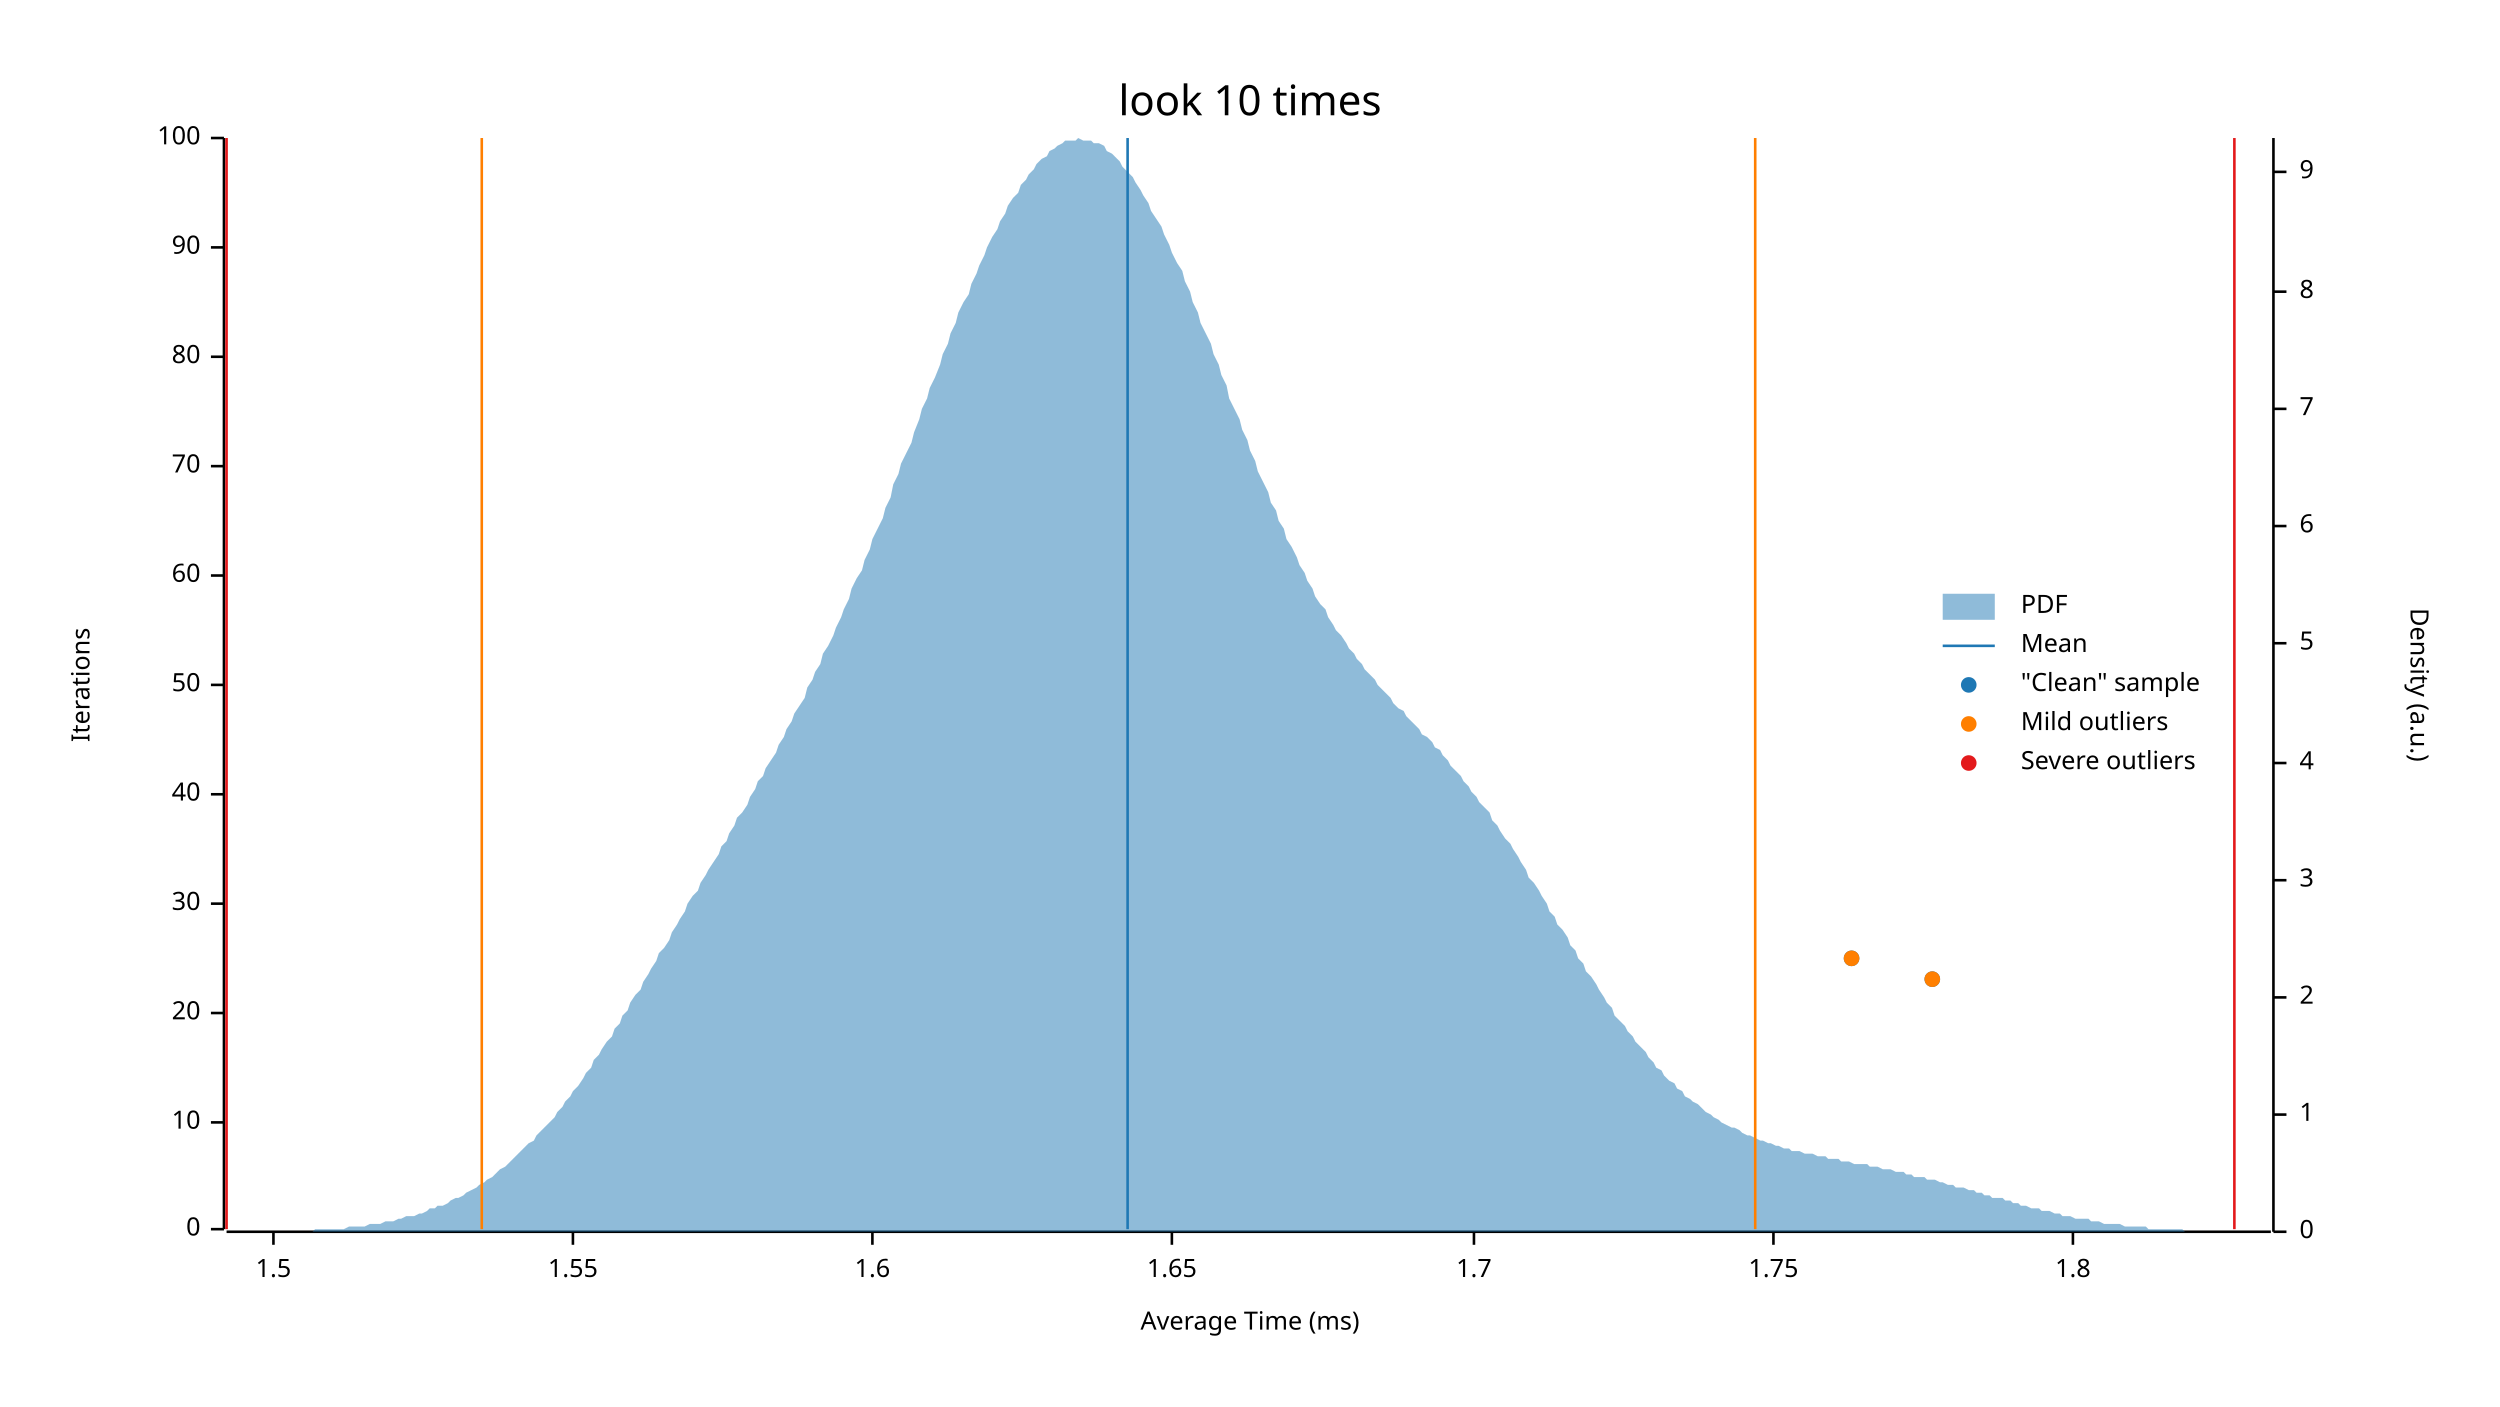
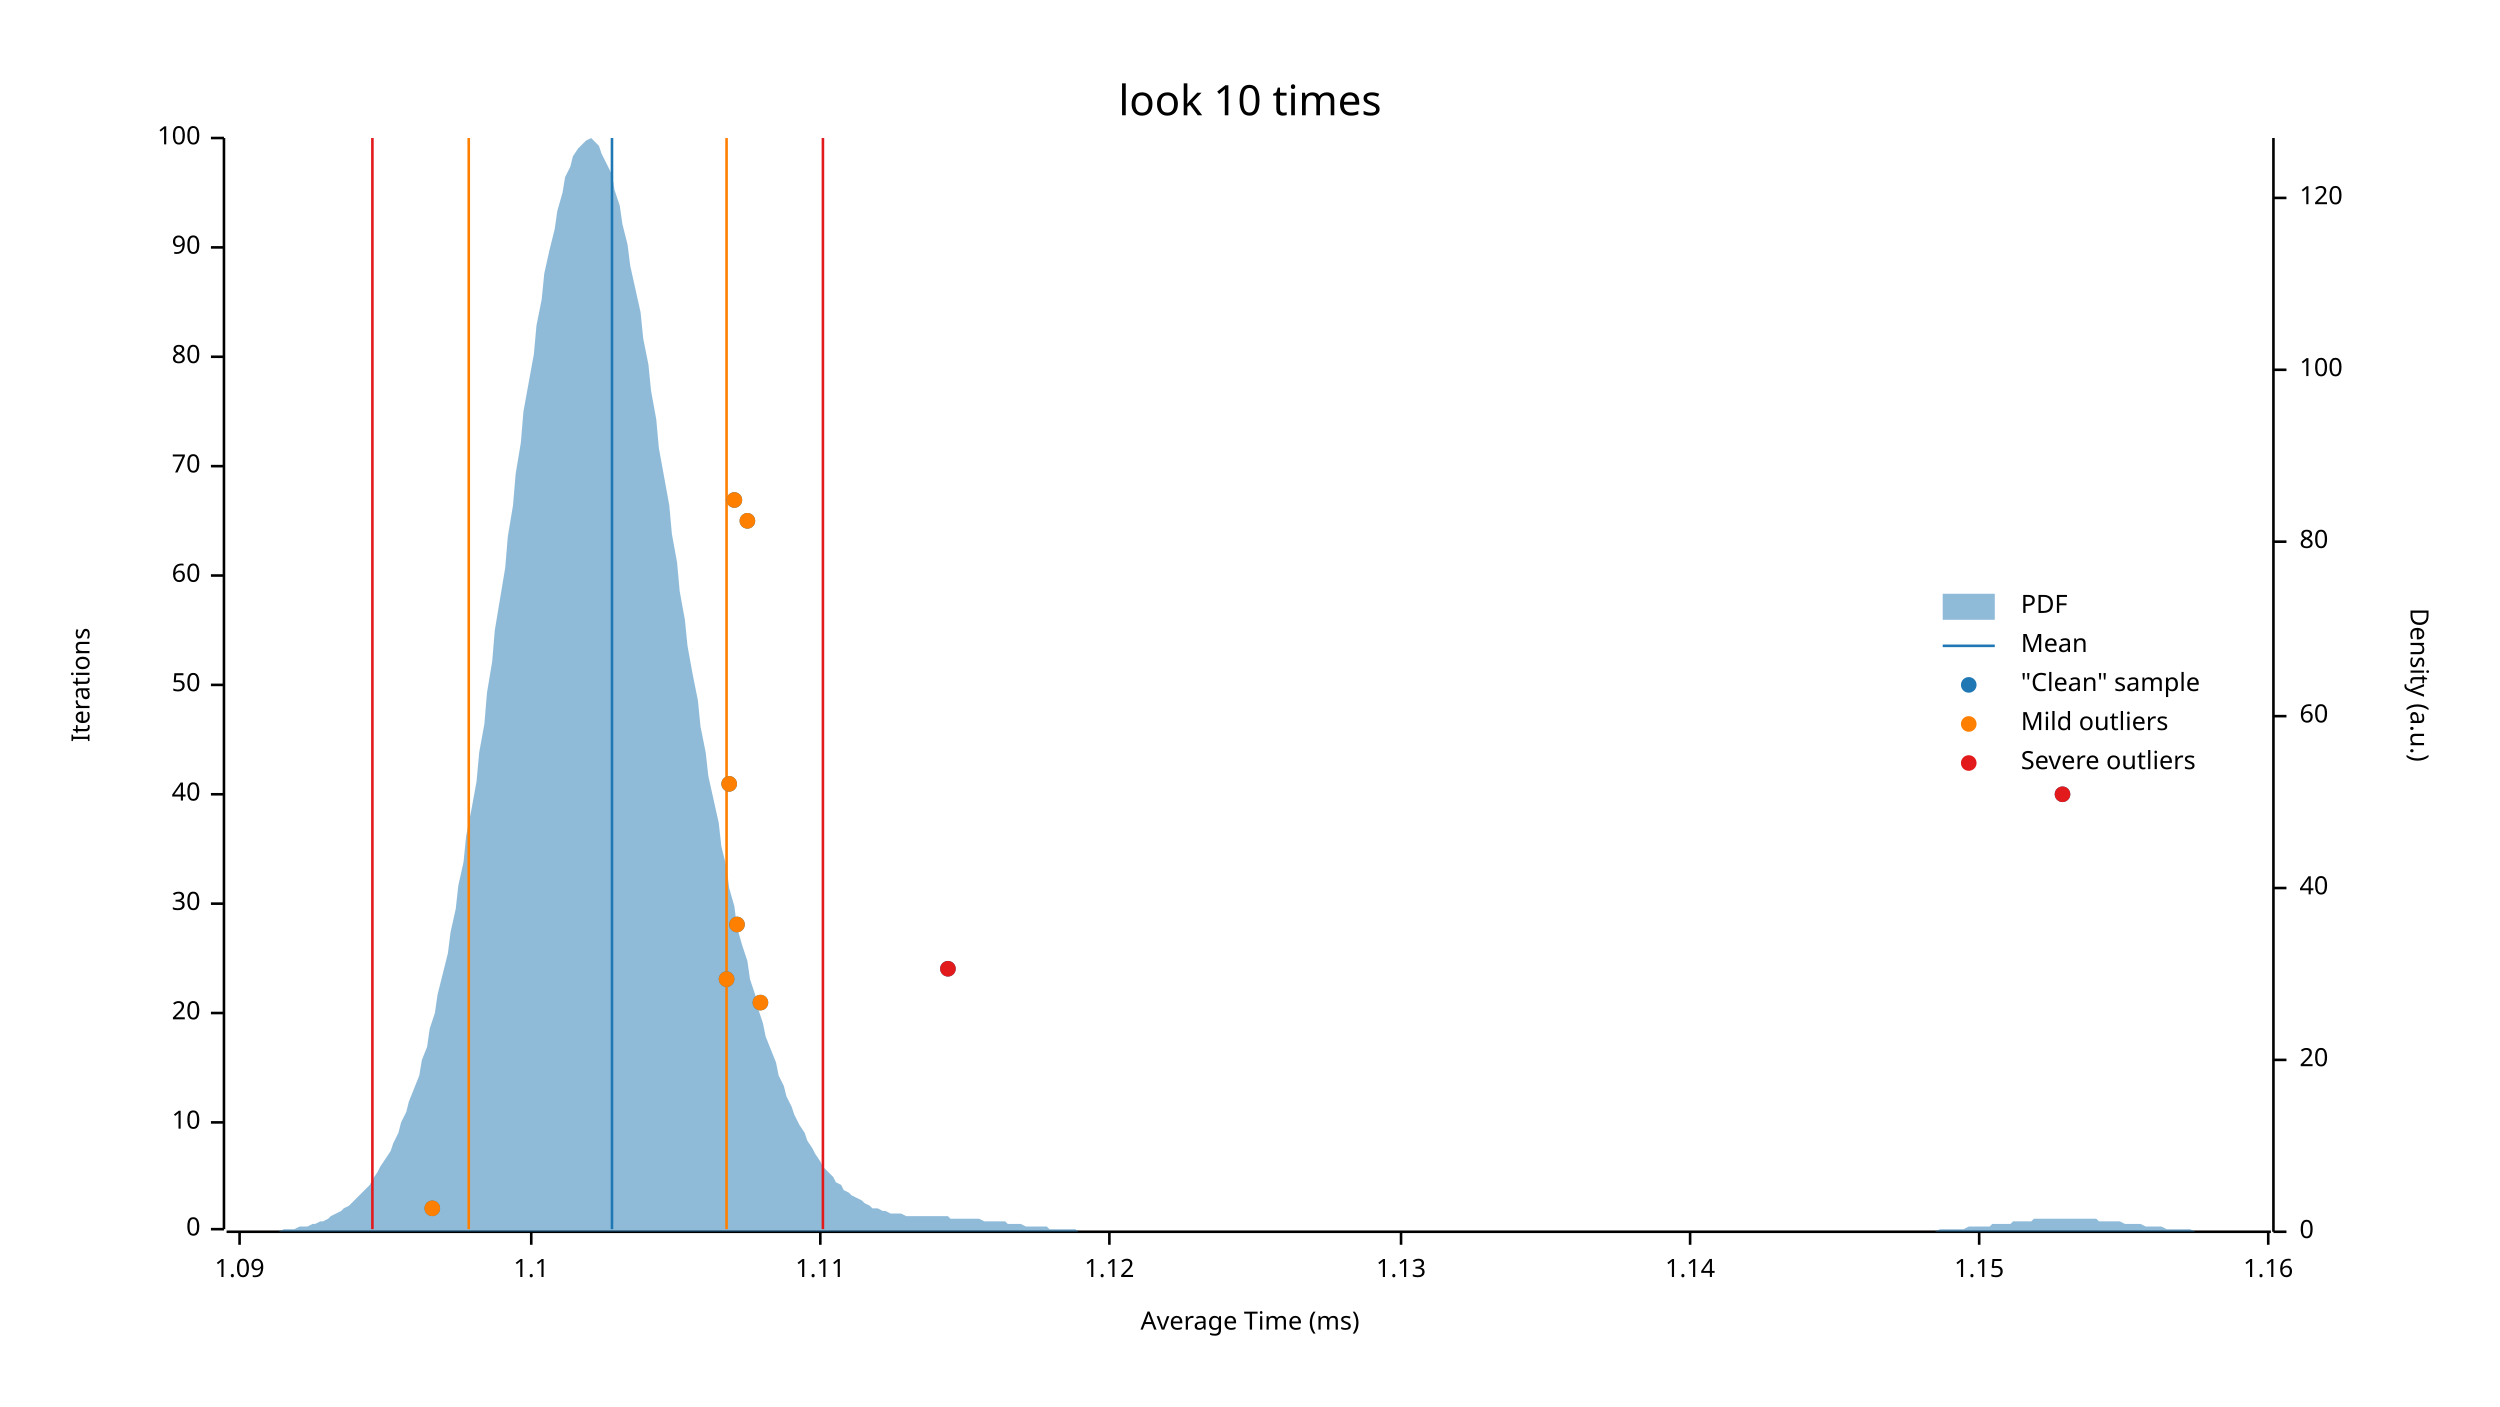
<svg xmlns="http://www.w3.org/2000/svg" width="960" height="540" viewBox="0 0 960 540">
  <text x="480" y="32" dy="0.76em" text-anchor="middle" font-family="sans-serif" font-size="16.129" opacity="1" fill="#000000">
look 10 times
</text>
  <text x="27" y="263" dy="0.76em" text-anchor="middle" font-family="sans-serif" font-size="9.677" opacity="1" fill="#000000" transform="rotate(270, 27, 263)">
Iterations
</text>
  <text x="480" y="513" dy="-0.5ex" text-anchor="middle" font-family="sans-serif" font-size="9.677" opacity="1" fill="#000000">
Average Time (ms)
</text>
  <polyline fill="none" opacity="1" stroke="#000000" stroke-width="1" points="86,53 86,472 " />
  <text x="77" y="472" dy="0.5ex" text-anchor="end" font-family="sans-serif" font-size="9.677" opacity="1" fill="#000000">
0
</text>
  <polyline fill="none" opacity="1" stroke="#000000" stroke-width="1" points="81,472 86,472 " />
  <text x="77" y="431" dy="0.5ex" text-anchor="end" font-family="sans-serif" font-size="9.677" opacity="1" fill="#000000">
10
</text>
  <polyline fill="none" opacity="1" stroke="#000000" stroke-width="1" points="81,431 86,431 " />
  <text x="77" y="389" dy="0.5ex" text-anchor="end" font-family="sans-serif" font-size="9.677" opacity="1" fill="#000000">
20
</text>
  <polyline fill="none" opacity="1" stroke="#000000" stroke-width="1" points="81,389 86,389 " />
  <text x="77" y="347" dy="0.5ex" text-anchor="end" font-family="sans-serif" font-size="9.677" opacity="1" fill="#000000">
30
</text>
  <polyline fill="none" opacity="1" stroke="#000000" stroke-width="1" points="81,347 86,347 " />
  <text x="77" y="305" dy="0.5ex" text-anchor="end" font-family="sans-serif" font-size="9.677" opacity="1" fill="#000000">
40
</text>
  <polyline fill="none" opacity="1" stroke="#000000" stroke-width="1" points="81,305 86,305 " />
  <text x="77" y="263" dy="0.5ex" text-anchor="end" font-family="sans-serif" font-size="9.677" opacity="1" fill="#000000">
50
</text>
  <polyline fill="none" opacity="1" stroke="#000000" stroke-width="1" points="81,263 86,263 " />
  <text x="77" y="221" dy="0.5ex" text-anchor="end" font-family="sans-serif" font-size="9.677" opacity="1" fill="#000000">
60
</text>
  <polyline fill="none" opacity="1" stroke="#000000" stroke-width="1" points="81,221 86,221 " />
  <text x="77" y="179" dy="0.5ex" text-anchor="end" font-family="sans-serif" font-size="9.677" opacity="1" fill="#000000">
70
</text>
  <polyline fill="none" opacity="1" stroke="#000000" stroke-width="1" points="81,179 86,179 " />
  <text x="77" y="137" dy="0.5ex" text-anchor="end" font-family="sans-serif" font-size="9.677" opacity="1" fill="#000000">
80
</text>
  <polyline fill="none" opacity="1" stroke="#000000" stroke-width="1" points="81,137 86,137 " />
  <text x="77" y="95" dy="0.5ex" text-anchor="end" font-family="sans-serif" font-size="9.677" opacity="1" fill="#000000">
90
</text>
  <polyline fill="none" opacity="1" stroke="#000000" stroke-width="1" points="81,95 86,95 " />
  <text x="77" y="53" dy="0.5ex" text-anchor="end" font-family="sans-serif" font-size="9.677" opacity="1" fill="#000000">
100
</text>
  <polyline fill="none" opacity="1" stroke="#000000" stroke-width="1" points="81,53 86,53 " />
  <polyline fill="none" opacity="1" stroke="#000000" stroke-width="1" points="87,473 872,473 " />
-   <text x="105" y="483" dy="0.76em" text-anchor="middle" font-family="sans-serif" font-size="9.677" opacity="1" fill="#000000">
- 1.5
+   <text x="92" y="483" dy="0.76em" text-anchor="middle" font-family="sans-serif" font-size="9.677" opacity="1" fill="#000000">
+ 1.09
</text>
-   <polyline fill="none" opacity="1" stroke="#000000" stroke-width="1" points="105,473 105,478 " />
-   <text x="220" y="483" dy="0.76em" text-anchor="middle" font-family="sans-serif" font-size="9.677" opacity="1" fill="#000000">
- 1.55
+   <polyline fill="none" opacity="1" stroke="#000000" stroke-width="1" points="92,473 92,478 " />
+   <text x="204" y="483" dy="0.76em" text-anchor="middle" font-family="sans-serif" font-size="9.677" opacity="1" fill="#000000">
+ 1.1
</text>
-   <polyline fill="none" opacity="1" stroke="#000000" stroke-width="1" points="220,473 220,478 " />
-   <text x="335" y="483" dy="0.76em" text-anchor="middle" font-family="sans-serif" font-size="9.677" opacity="1" fill="#000000">
- 1.6
+   <polyline fill="none" opacity="1" stroke="#000000" stroke-width="1" points="204,473 204,478 " />
+   <text x="315" y="483" dy="0.76em" text-anchor="middle" font-family="sans-serif" font-size="9.677" opacity="1" fill="#000000">
+ 1.11
</text>
-   <polyline fill="none" opacity="1" stroke="#000000" stroke-width="1" points="335,473 335,478 " />
-   <text x="450" y="483" dy="0.76em" text-anchor="middle" font-family="sans-serif" font-size="9.677" opacity="1" fill="#000000">
- 1.65
+   <polyline fill="none" opacity="1" stroke="#000000" stroke-width="1" points="315,473 315,478 " />
+   <text x="426" y="483" dy="0.76em" text-anchor="middle" font-family="sans-serif" font-size="9.677" opacity="1" fill="#000000">
+ 1.12
</text>
-   <polyline fill="none" opacity="1" stroke="#000000" stroke-width="1" points="450,473 450,478 " />
-   <text x="566" y="483" dy="0.76em" text-anchor="middle" font-family="sans-serif" font-size="9.677" opacity="1" fill="#000000">
- 1.7
+   <polyline fill="none" opacity="1" stroke="#000000" stroke-width="1" points="426,473 426,478 " />
+   <text x="538" y="483" dy="0.76em" text-anchor="middle" font-family="sans-serif" font-size="9.677" opacity="1" fill="#000000">
+ 1.13
</text>
-   <polyline fill="none" opacity="1" stroke="#000000" stroke-width="1" points="566,473 566,478 " />
-   <text x="681" y="483" dy="0.76em" text-anchor="middle" font-family="sans-serif" font-size="9.677" opacity="1" fill="#000000">
- 1.75
+   <polyline fill="none" opacity="1" stroke="#000000" stroke-width="1" points="538,473 538,478 " />
+   <text x="649" y="483" dy="0.76em" text-anchor="middle" font-family="sans-serif" font-size="9.677" opacity="1" fill="#000000">
+ 1.14
</text>
-   <polyline fill="none" opacity="1" stroke="#000000" stroke-width="1" points="681,473 681,478 " />
-   <text x="796" y="483" dy="0.76em" text-anchor="middle" font-family="sans-serif" font-size="9.677" opacity="1" fill="#000000">
- 1.8
+   <polyline fill="none" opacity="1" stroke="#000000" stroke-width="1" points="649,473 649,478 " />
+   <text x="760" y="483" dy="0.76em" text-anchor="middle" font-family="sans-serif" font-size="9.677" opacity="1" fill="#000000">
+ 1.15
</text>
-   <polyline fill="none" opacity="1" stroke="#000000" stroke-width="1" points="796,473 796,478 " />
+   <polyline fill="none" opacity="1" stroke="#000000" stroke-width="1" points="760,473 760,478 " />
+   <text x="871" y="483" dy="0.76em" text-anchor="middle" font-family="sans-serif" font-size="9.677" opacity="1" fill="#000000">
+ 1.16
+ </text>
+   <polyline fill="none" opacity="1" stroke="#000000" stroke-width="1" points="871,473 871,478 " />
  <text x="933" y="263" dy="0.76em" text-anchor="middle" font-family="sans-serif" font-size="9.677" opacity="1" fill="#000000" transform="rotate(90, 933, 263)">
Density (a.u.)
</text>
  <polyline fill="none" opacity="1" stroke="#000000" stroke-width="1" points="873,53 873,473 " />
  <text x="883" y="473" dy="0.5ex" text-anchor="start" font-family="sans-serif" font-size="9.677" opacity="1" fill="#000000">
0
</text>
  <polyline fill="none" opacity="1" stroke="#000000" stroke-width="1" points="873,473 878,473 " />
-   <text x="883" y="428" dy="0.5ex" text-anchor="start" font-family="sans-serif" font-size="9.677" opacity="1" fill="#000000">
- 1
+   <text x="883" y="407" dy="0.5ex" text-anchor="start" font-family="sans-serif" font-size="9.677" opacity="1" fill="#000000">
+ 20
</text>
-   <polyline fill="none" opacity="1" stroke="#000000" stroke-width="1" points="873,428 878,428 " />
-   <text x="883" y="383" dy="0.5ex" text-anchor="start" font-family="sans-serif" font-size="9.677" opacity="1" fill="#000000">
- 2
+   <polyline fill="none" opacity="1" stroke="#000000" stroke-width="1" points="873,407 878,407 " />
+   <text x="883" y="341" dy="0.5ex" text-anchor="start" font-family="sans-serif" font-size="9.677" opacity="1" fill="#000000">
+ 40
</text>
-   <polyline fill="none" opacity="1" stroke="#000000" stroke-width="1" points="873,383 878,383 " />
-   <text x="883" y="338" dy="0.5ex" text-anchor="start" font-family="sans-serif" font-size="9.677" opacity="1" fill="#000000">
- 3
+   <polyline fill="none" opacity="1" stroke="#000000" stroke-width="1" points="873,341 878,341 " />
+   <text x="883" y="275" dy="0.5ex" text-anchor="start" font-family="sans-serif" font-size="9.677" opacity="1" fill="#000000">
+ 60
</text>
-   <polyline fill="none" opacity="1" stroke="#000000" stroke-width="1" points="873,338 878,338 " />
-   <text x="883" y="293" dy="0.5ex" text-anchor="start" font-family="sans-serif" font-size="9.677" opacity="1" fill="#000000">
- 4
+   <polyline fill="none" opacity="1" stroke="#000000" stroke-width="1" points="873,275 878,275 " />
+   <text x="883" y="208" dy="0.5ex" text-anchor="start" font-family="sans-serif" font-size="9.677" opacity="1" fill="#000000">
+ 80
</text>
-   <polyline fill="none" opacity="1" stroke="#000000" stroke-width="1" points="873,293 878,293 " />
-   <text x="883" y="247" dy="0.5ex" text-anchor="start" font-family="sans-serif" font-size="9.677" opacity="1" fill="#000000">
- 5
+   <polyline fill="none" opacity="1" stroke="#000000" stroke-width="1" points="873,208 878,208 " />
+   <text x="883" y="142" dy="0.5ex" text-anchor="start" font-family="sans-serif" font-size="9.677" opacity="1" fill="#000000">
+ 100
</text>
-   <polyline fill="none" opacity="1" stroke="#000000" stroke-width="1" points="873,247 878,247 " />
-   <text x="883" y="202" dy="0.5ex" text-anchor="start" font-family="sans-serif" font-size="9.677" opacity="1" fill="#000000">
- 6
+   <polyline fill="none" opacity="1" stroke="#000000" stroke-width="1" points="873,142 878,142 " />
+   <text x="883" y="76" dy="0.5ex" text-anchor="start" font-family="sans-serif" font-size="9.677" opacity="1" fill="#000000">
+ 120
</text>
-   <polyline fill="none" opacity="1" stroke="#000000" stroke-width="1" points="873,202 878,202 " />
-   <text x="883" y="157" dy="0.5ex" text-anchor="start" font-family="sans-serif" font-size="9.677" opacity="1" fill="#000000">
- 7
- </text>
-   <polyline fill="none" opacity="1" stroke="#000000" stroke-width="1" points="873,157 878,157 " />
-   <text x="883" y="112" dy="0.5ex" text-anchor="start" font-family="sans-serif" font-size="9.677" opacity="1" fill="#000000">
- 8
- </text>
-   <polyline fill="none" opacity="1" stroke="#000000" stroke-width="1" points="873,112 878,112 " />
-   <text x="883" y="66" dy="0.5ex" text-anchor="start" font-family="sans-serif" font-size="9.677" opacity="1" fill="#000000">
- 9
- </text>
-   <polyline fill="none" opacity="1" stroke="#000000" stroke-width="1" points="873,66 878,66 " />
-   <polygon opacity="0.5" fill="#1F78B4" points="87,473 88,473 90,473 91,473 93,473 94,473 96,473 98,473 99,473 101,473 102,473 104,473 105,473 107,473 109,473 110,473 112,473 113,473 115,473 116,473 118,473 120,473 121,472 123,472 124,472 126,472 127,472 129,472 131,472 132,472 134,471 135,471 137,471 138,471 140,471 142,470 143,470 145,470 146,470 148,469 150,469 151,469 153,468 154,468 156,467 157,467 159,467 161,466 162,466 164,465 165,464 167,464 168,463 170,463 172,462 173,461 175,460 176,460 178,459 179,458 181,457 183,456 184,455 186,454 187,453 189,452 190,451 192,449 194,448 195,447 197,445 198,444 200,442 201,441 203,439 205,438 206,436 208,434 209,433 211,431 213,429 214,427 216,425 217,423 219,421 220,419 222,417 224,414 225,412 227,410 228,407 230,405 231,403 233,400 235,398 236,395 238,393 239,390 241,388 242,385 244,382 246,380 247,377 249,374 250,372 252,369 253,366 255,364 257,361 258,358 260,355 261,353 263,350 264,347 266,344 268,342 269,339 271,336 272,334 274,331 276,328 277,325 279,323 280,320 282,317 283,314 285,312 287,309 288,306 290,303 291,300 293,298 294,295 296,292 298,289 299,286 301,283 302,280 304,277 305,274 307,271 309,268 310,264 312,261 313,258 315,255 316,251 318,248 320,244 321,241 323,237 324,234 326,230 327,226 329,222 331,219 332,215 334,211 335,207 337,203 339,199 340,195 342,191 343,186 345,182 346,178 348,174 350,170 351,166 353,161 354,157 356,153 357,149 359,145 361,140 362,136 364,132 365,128 367,124 368,120 370,116 372,113 373,109 375,105 376,102 378,98 379,95 381,91 383,88 384,85 386,82 387,79 389,76 391,74 392,71 394,69 395,67 397,65 398,63 400,61 402,60 403,58 405,57 406,56 408,55 409,54 411,54 413,54 414,53 416,54 417,54 419,54 420,55 422,55 424,56 425,58 427,59 428,60 430,62 431,64 433,66 435,68 436,70 438,73 439,75 441,78 442,81 444,84 446,87 447,90 449,94 450,97 452,101 454,104 455,108 457,112 458,116 460,120 461,124 463,128 465,132 466,136 468,140 469,144 471,148 472,153 474,157 476,161 477,165 479,169 480,173 482,177 483,181 485,185 487,189 488,193 490,196 491,200 493,203 494,207 496,210 498,214 499,217 501,220 502,223 504,226 505,229 507,232 509,234 510,237 512,240 513,242 515,244 517,247 518,249 520,251 521,253 523,255 524,257 526,259 528,261 529,263 531,265 532,266 534,268 535,270 537,272 539,273 540,275 542,277 543,278 545,280 546,282 548,283 550,285 551,287 553,288 554,290 556,292 557,294 559,296 561,298 562,300 564,302 565,304 567,306 568,308 570,310 572,312 573,315 575,317 576,319 578,322 580,324 581,326 583,329 584,331 586,334 587,337 589,339 591,342 592,344 594,347 595,350 597,352 598,355 600,357 602,360 603,363 605,365 606,368 608,370 609,373 611,375 613,378 614,380 616,383 617,385 619,387 620,390 622,392 624,394 625,396 627,398 628,400 630,402 632,404 633,406 635,408 636,410 638,411 639,413 641,415 643,416 644,418 646,419 647,421 649,422 650,423 652,424 654,426 655,427 657,428 658,429 660,430 661,431 663,432 665,433 666,433 668,434 669,435 671,436 672,436 674,437 676,438 677,438 679,439 680,439 682,440 683,440 685,441 687,441 688,442 690,442 691,442 693,443 695,443 696,443 698,444 699,444 701,444 702,445 704,445 706,445 707,446 709,446 710,446 712,447 713,447 715,447 717,447 718,448 720,448 721,448 723,449 724,449 726,449 728,450 729,450 731,450 732,451 734,451 735,452 737,452 739,452 740,453 742,453 743,453 745,454 746,454 748,455 750,455 751,456 753,456 754,456 756,457 758,457 759,458 761,458 762,459 764,459 765,460 767,460 769,460 770,461 772,461 773,462 775,462 776,463 778,463 780,464 781,464 783,464 784,465 786,465 787,465 789,466 791,466 792,467 794,467 795,467 797,468 798,468 800,468 802,468 803,469 805,469 806,469 808,470 809,470 811,470 813,470 814,470 816,471 817,471 819,471 821,471 822,471 824,471 825,472 827,472 828,472 830,472 832,472 833,472 835,472 836,472 838,472 839,473 841,473 843,473 844,473 846,473 847,473 849,473 850,473 852,473 854,473 855,473 857,473 858,473 860,473 861,473 863,473 865,473 866,473 868,473 869,473 871,473 873,473 873,473 87,473 " />
-   <polyline fill="none" opacity="1" stroke="#1F78B4" stroke-width="1" points="433,472 433,53 " />
-   <polyline fill="none" opacity="1" stroke="#FF7F00" stroke-width="1" points="185,472 185,53 " />
-   <polyline fill="none" opacity="1" stroke="#FF7F00" stroke-width="1" points="674,472 674,53 " />
-   <polyline fill="none" opacity="1" stroke="#E31A1C" stroke-width="1" points="87,472 87,53 " />
-   <polyline fill="none" opacity="1" stroke="#E31A1C" stroke-width="1" points="858,472 858,53 " />
-   <circle cx="742" cy="376" r="3" opacity="1" fill="#1F78B4" stroke="none" stroke-width="1" />
-   <circle cx="711" cy="368" r="3" opacity="1" fill="#1F78B4" stroke="none" stroke-width="1" />
-   <circle cx="742" cy="376" r="3" opacity="1" fill="#FF7F00" stroke="none" stroke-width="1" />
-   <circle cx="711" cy="368" r="3" opacity="1" fill="#FF7F00" stroke="none" stroke-width="1" />
+   <polyline fill="none" opacity="1" stroke="#000000" stroke-width="1" points="873,76 878,76 " />
+   <polygon opacity="0.5" fill="#1F78B4" points="87,473 88,473 90,473 91,473 93,473 94,473 96,473 98,473 99,473 101,473 102,473 104,473 105,473 107,473 109,472 110,472 112,472 113,472 115,471 116,471 118,471 120,470 121,470 123,469 124,469 126,468 127,467 129,466 131,465 132,464 134,463 135,462 137,460 138,459 140,457 142,455 143,453 145,450 146,448 148,445 150,442 151,439 153,435 154,431 156,427 157,423 159,418 161,413 162,407 164,402 165,395 167,389 168,382 170,374 172,366 173,358 175,349 176,340 178,331 179,321 181,311 183,300 184,289 186,278 187,266 189,254 190,242 192,230 194,218 195,206 197,194 198,182 200,170 201,158 203,147 205,136 206,125 208,115 209,105 211,96 213,88 214,81 216,74 217,68 219,64 220,60 222,57 224,55 225,54 227,53 228,54 230,56 231,59 233,63 235,67 236,73 238,79 239,86 241,94 242,102 244,111 246,120 247,130 249,140 250,150 252,161 253,172 255,183 257,194 258,205 260,216 261,227 263,238 264,248 266,259 268,269 269,279 271,289 272,298 274,307 276,316 277,325 279,333 280,341 282,348 283,356 285,363 287,369 288,376 290,382 291,387 293,393 294,398 296,403 298,408 299,413 301,417 302,421 304,425 305,428 307,432 309,435 310,438 312,441 313,443 315,446 316,448 318,450 320,452 321,454 323,455 324,457 326,458 327,459 329,460 331,461 332,462 334,463 335,464 337,464 339,465 340,465 342,466 343,466 345,466 346,466 348,467 350,467 351,467 353,467 354,467 356,467 357,467 359,467 361,467 362,467 364,467 365,468 367,468 368,468 370,468 372,468 373,468 375,468 376,468 378,469 379,469 381,469 383,469 384,469 386,469 387,470 389,470 391,470 392,470 394,471 395,471 397,471 398,471 400,471 402,471 403,472 405,472 406,472 408,472 409,472 411,472 413,472 414,473 416,473 417,473 419,473 420,473 422,473 424,473 425,473 427,473 428,473 430,473 431,473 433,473 435,473 436,473 438,473 439,473 441,473 442,473 444,473 446,473 447,473 449,473 450,473 452,473 454,473 455,473 457,473 458,473 460,473 461,473 463,473 465,473 466,473 468,473 469,473 471,473 472,473 474,473 476,473 477,473 479,473 480,473 482,473 483,473 485,473 487,473 488,473 490,473 491,473 493,473 494,473 496,473 498,473 499,473 501,473 502,473 504,473 505,473 507,473 509,473 510,473 512,473 513,473 515,473 517,473 518,473 520,473 521,473 523,473 524,473 526,473 528,473 529,473 531,473 532,473 534,473 535,473 537,473 539,473 540,473 542,473 543,473 545,473 546,473 548,473 550,473 551,473 553,473 554,473 556,473 557,473 559,473 561,473 562,473 564,473 565,473 567,473 568,473 570,473 572,473 573,473 575,473 576,473 578,473 580,473 581,473 583,473 584,473 586,473 587,473 589,473 591,473 592,473 594,473 595,473 597,473 598,473 600,473 602,473 603,473 605,473 606,473 608,473 609,473 611,473 613,473 614,473 616,473 617,473 619,473 620,473 622,473 624,473 625,473 627,473 628,473 630,473 632,473 633,473 635,473 636,473 638,473 639,473 641,473 643,473 644,473 646,473 647,473 649,473 650,473 652,473 654,473 655,473 657,473 658,473 660,473 661,473 663,473 665,473 666,473 668,473 669,473 671,473 672,473 674,473 676,473 677,473 679,473 680,473 682,473 683,473 685,473 687,473 688,473 690,473 691,473 693,473 695,473 696,473 698,473 699,473 701,473 702,473 704,473 706,473 707,473 709,473 710,473 712,473 713,473 715,473 717,473 718,473 720,473 721,473 723,473 724,473 726,473 728,473 729,473 731,473 732,473 734,473 735,473 737,473 739,473 740,473 742,473 743,473 745,472 746,472 748,472 750,472 751,472 753,472 754,472 756,471 758,471 759,471 761,471 762,471 764,471 765,470 767,470 769,470 770,470 772,470 773,469 775,469 776,469 778,469 780,469 781,468 783,468 784,468 786,468 787,468 789,468 791,468 792,468 794,468 795,468 797,468 798,468 800,468 802,468 803,468 805,468 806,469 808,469 809,469 811,469 813,469 814,469 816,470 817,470 819,470 821,470 822,470 824,471 825,471 827,471 828,471 830,471 832,472 833,472 835,472 836,472 838,472 839,472 841,472 843,473 844,473 846,473 847,473 849,473 850,473 852,473 854,473 855,473 857,473 858,473 860,473 861,473 863,473 865,473 866,473 868,473 869,473 871,473 873,473 873,473 87,473 " />
+   <polyline fill="none" opacity="1" stroke="#1F78B4" stroke-width="1" points="235,472 235,53 " />
+   <polyline fill="none" opacity="1" stroke="#FF7F00" stroke-width="1" points="180,472 180,53 " />
+   <polyline fill="none" opacity="1" stroke="#FF7F00" stroke-width="1" points="279,472 279,53 " />
+   <polyline fill="none" opacity="1" stroke="#E31A1C" stroke-width="1" points="143,472 143,53 " />
+   <polyline fill="none" opacity="1" stroke="#E31A1C" stroke-width="1" points="316,472 316,53 " />
+   <circle cx="166" cy="464" r="3" opacity="1" fill="#1F78B4" stroke="none" stroke-width="1" />
+   <circle cx="292" cy="385" r="3" opacity="1" fill="#1F78B4" stroke="none" stroke-width="1" />
+   <circle cx="279" cy="376" r="3" opacity="1" fill="#1F78B4" stroke="none" stroke-width="1" />
+   <circle cx="364" cy="372" r="3" opacity="1" fill="#1F78B4" stroke="none" stroke-width="1" />
+   <circle cx="283" cy="355" r="3" opacity="1" fill="#1F78B4" stroke="none" stroke-width="1" />
+   <circle cx="792" cy="305" r="3" opacity="1" fill="#1F78B4" stroke="none" stroke-width="1" />
+   <circle cx="280" cy="301" r="3" opacity="1" fill="#1F78B4" stroke="none" stroke-width="1" />
+   <circle cx="287" cy="200" r="3" opacity="1" fill="#1F78B4" stroke="none" stroke-width="1" />
+   <circle cx="282" cy="192" r="3" opacity="1" fill="#1F78B4" stroke="none" stroke-width="1" />
+   <circle cx="166" cy="464" r="3" opacity="1" fill="#FF7F00" stroke="none" stroke-width="1" />
+   <circle cx="292" cy="385" r="3" opacity="1" fill="#FF7F00" stroke="none" stroke-width="1" />
+   <circle cx="279" cy="376" r="3" opacity="1" fill="#FF7F00" stroke="none" stroke-width="1" />
+   <circle cx="283" cy="355" r="3" opacity="1" fill="#FF7F00" stroke="none" stroke-width="1" />
+   <circle cx="280" cy="301" r="3" opacity="1" fill="#FF7F00" stroke="none" stroke-width="1" />
+   <circle cx="287" cy="200" r="3" opacity="1" fill="#FF7F00" stroke="none" stroke-width="1" />
+   <circle cx="282" cy="192" r="3" opacity="1" fill="#FF7F00" stroke="none" stroke-width="1" />
+   <circle cx="364" cy="372" r="3" opacity="1" fill="#E31A1C" stroke="none" stroke-width="1" />
+   <circle cx="792" cy="305" r="3" opacity="1" fill="#E31A1C" stroke="none" stroke-width="1" />
  <text x="776" y="228" dy="0.76em" text-anchor="start" font-family="sans-serif" font-size="9.677" opacity="1" fill="#000000">
PDF
</text>
  <text x="776" y="243" dy="0.76em" text-anchor="start" font-family="sans-serif" font-size="9.677" opacity="1" fill="#000000">
Mean
</text>
  <text x="776" y="258" dy="0.76em" text-anchor="start" font-family="sans-serif" font-size="9.677" opacity="1" fill="#000000">
"Clean" sample
</text>
  <text x="776" y="273" dy="0.76em" text-anchor="start" font-family="sans-serif" font-size="9.677" opacity="1" fill="#000000">
Mild outliers
</text>
  <text x="776" y="288" dy="0.76em" text-anchor="start" font-family="sans-serif" font-size="9.677" opacity="1" fill="#000000">
Severe outliers
</text>
  <rect x="746" y="228" width="20" height="10" opacity="0.5" fill="#1F78B4" stroke="none" />
  <polyline fill="none" opacity="1" stroke="#1F78B4" stroke-width="1" points="746,248 766,248 " />
  <circle cx="756" cy="263" r="3" opacity="1" fill="#1F78B4" stroke="none" stroke-width="1" />
  <circle cx="756" cy="278" r="3" opacity="1" fill="#FF7F00" stroke="none" stroke-width="1" />
  <circle cx="756" cy="293" r="3" opacity="1" fill="#E31A1C" stroke="none" stroke-width="1" />
</svg>
